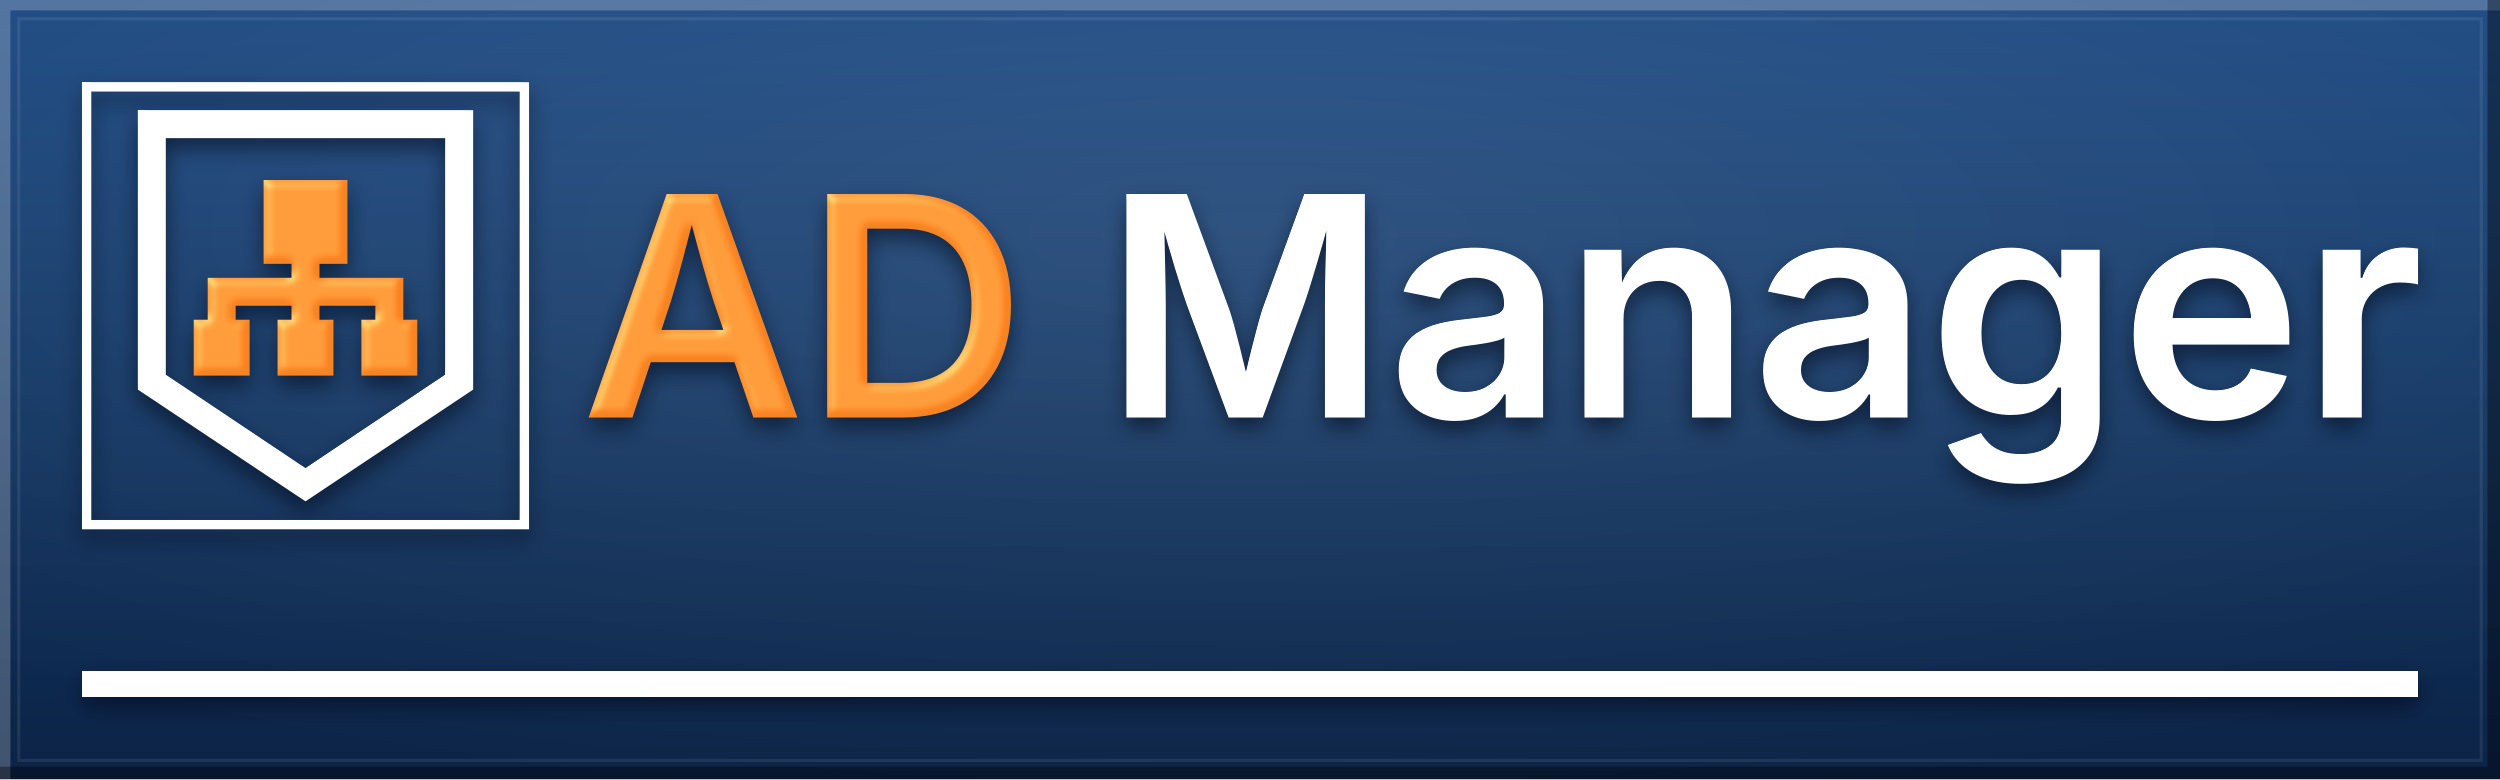
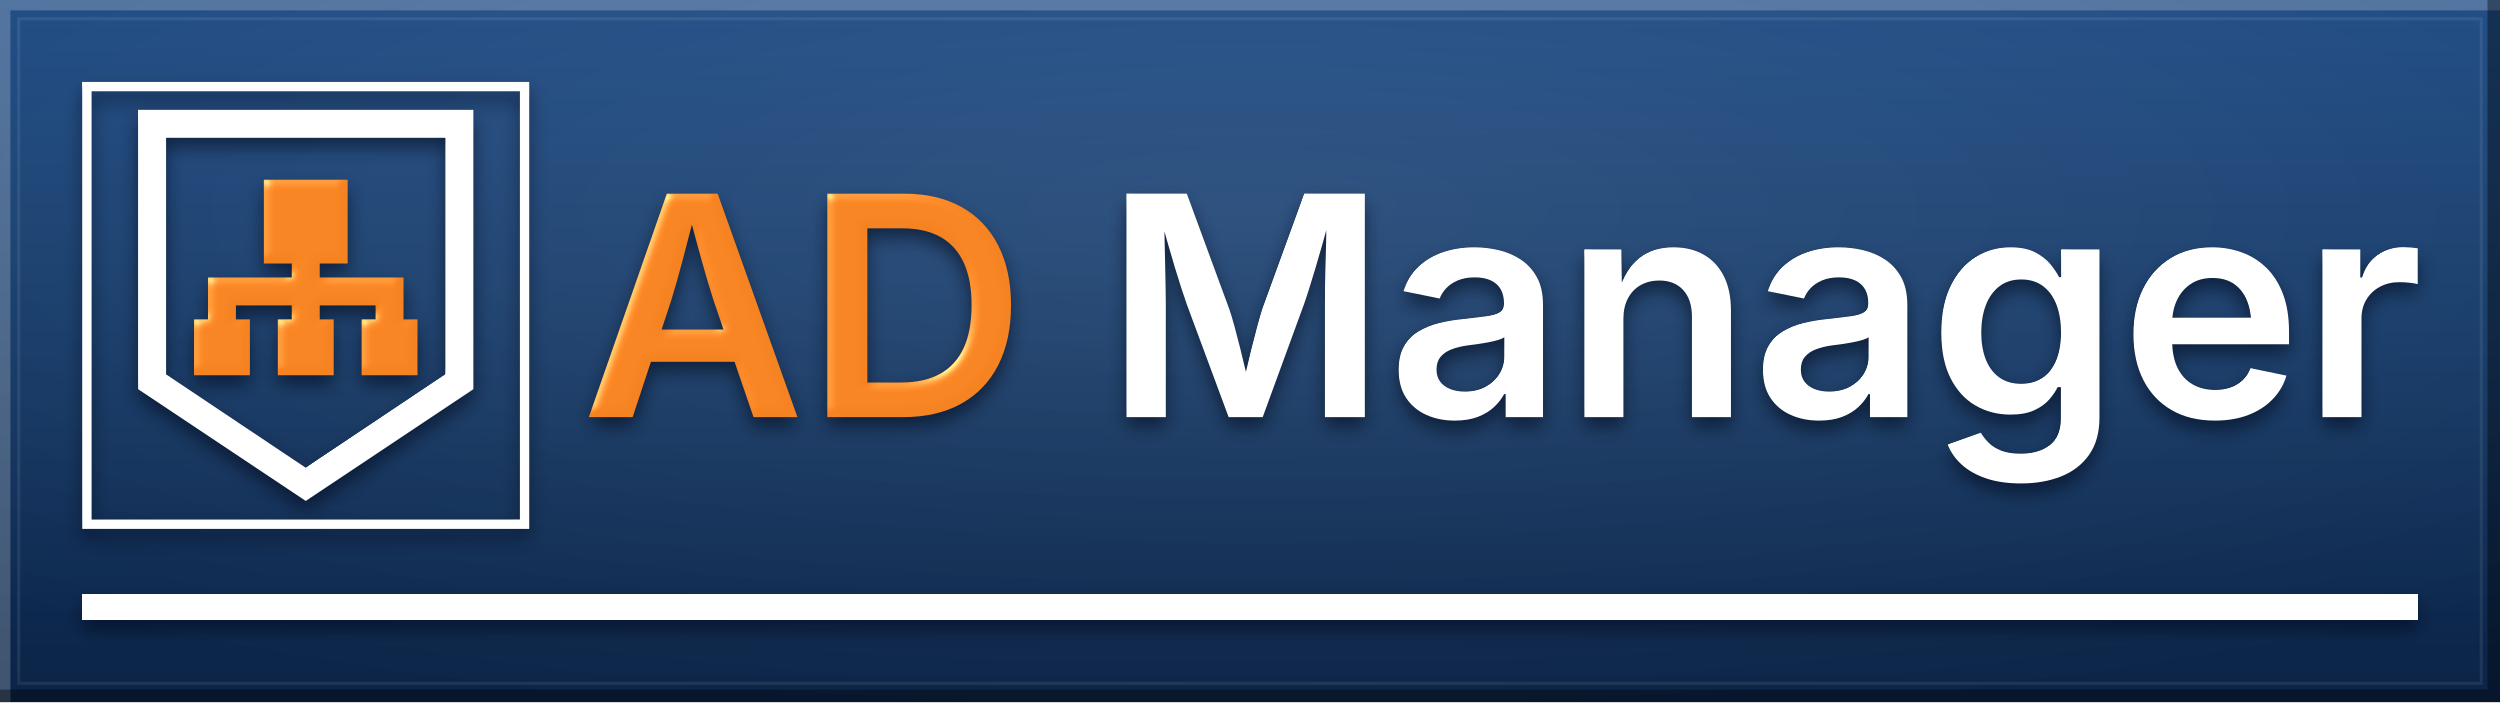
- <svg xmlns="http://www.w3.org/2000/svg" width="1200" height="374" viewBox="0 0 1200 374">
+ <svg xmlns="http://www.w3.org/2000/svg" width="1200" height="337" viewBox="0 0 1200 337">
  <defs>
    <linearGradient id="bg" x1="0" y1="0" x2="0" y2="1">
      <stop offset="0" stop-color="#1d4a83" />
      <stop offset="0.5" stop-color="#143865" />
      <stop offset="1" stop-color="#0b2346" />
    </linearGradient>
    <radialGradient id="glow" cx="0.5" cy="0.3" r="0.75">
      <stop offset="0" stop-color="#ffffff" stop-opacity="0.10" />
      <stop offset="1" stop-color="#ffffff" stop-opacity="0" />
    </radialGradient>
-     <filter id="relief" x="-5%" y="-10%" width="110%" height="125%" color-interpolation-filters="sRGB">
-       <feGaussianBlur in="SourceAlpha" stdDeviation="2.2" result="blur" />
-       <feSpecularLighting in="blur" surfaceScale="3" specularConstant="0.55" specularExponent="18" lighting-color="#ffffff" result="spec">
-         <feDistantLight azimuth="225" elevation="50" />
-       </feSpecularLighting>
-       <feComposite in="spec" in2="SourceAlpha" operator="in" result="specIn" />
-       <feComposite in="SourceGraphic" in2="specIn" operator="arithmetic" k1="0" k2="1" k3="0.55" k4="0" result="lit" />
-       <feOffset in="SourceAlpha" dx="0" dy="5" result="off" />
-       <feGaussianBlur in="off" stdDeviation="5" result="shadowBlur" />
-       <feColorMatrix in="shadowBlur" type="matrix" values="0 0 0 0 0  0 0 0 0 0.02  0 0 0 0 0.08  0 0 0 0.55 0" result="shadow" />
-       <feMerge>
-         <feMergeNode in="shadow" />
-         <feMergeNode in="lit" />
-       </feMerge>
-     </filter>
  </defs>
-   <rect width="1200" height="374" fill="url(#bg)" />
-   <rect width="1200" height="374" fill="url(#glow)" />
-   <path d="M0 0 H1200 V5 H5 V374 H0Z" fill="#ffffff" fill-opacity="0.22" />
-   <path d="M1200 374 H0 V368 H1194 V0 H1200Z" fill="#000000" fill-opacity="0.38" />
-   <rect x="9" y="9" width="1182" height="356" fill="none" stroke="#ffffff" stroke-opacity="0.08" stroke-width="1.5" />
-   <g filter="url(#relief)">
-     <svg width="1200" height="374" viewBox="-5.52 5.50 671.04 209.00">
+   <rect width="1200" height="337" fill="url(#bg)" />
+   <rect width="1200" height="337" fill="url(#glow)" />
+   <path d="M0 0 H1200 V5 H5 V337 H0Z" fill="#ffffff" fill-opacity="0.22" />
+   <path d="M1200 337 H0 V331 H1194 V0 H1200Z" fill="#000000" fill-opacity="0.38" />
+   <rect x="9" y="9" width="1182" height="319" fill="none" stroke="#ffffff" stroke-opacity="0.08" stroke-width="1.5" />
+   <svg width="1200" height="337" viewBox="-5.52 5.50 671.04 188.50">
+     <defs>
+       <filter id="relief" x="-5%" y="-10%" width="110%" height="130%" color-interpolation-filters="sRGB">
+         <feGaussianBlur in="SourceAlpha" stdDeviation="1.3" result="blur" />
+         <feSpecularLighting in="blur" surfaceScale="2.5" specularConstant="1.1" specularExponent="24" lighting-color="#ffffff" result="spec">
+           <feDistantLight azimuth="225" elevation="25" />
+         </feSpecularLighting>
+         <feComposite in="spec" in2="SourceAlpha" operator="in" result="specIn" />
+         <feComposite in="SourceGraphic" in2="specIn" operator="arithmetic" k1="0" k2="1" k3="0.6" k4="0" result="lit" />
+         <feOffset in="SourceAlpha" dx="0" dy="2.6" result="off" />
+         <feGaussianBlur in="off" stdDeviation="2.4" result="shadowBlur" />
+         <feColorMatrix in="shadowBlur" type="matrix" values="0 0 0 0 0  0 0 0 0 0.02  0 0 0 0 0.08  0 0 0 0.55 0" result="shadow" />
+         <feMerge>
+           <feMergeNode in="shadow" />
+           <feMergeNode in="lit" />
+         </feMerge>
+       </filter>
+     </defs>
+     <g filter="url(#relief)">
      <g id="mark" transform="translate(16.48322 27.5) scale(0.1171875)">
        <rect x="10.667" y="10.667" width="1002.667" height="1002.667" fill="none" stroke="#ffffff" stroke-width="21.333" />
        <path fill="#ffffff" fill-rule="evenodd" d="M128 64 L896 64 L896 704 L512 960 L128 704Z M192 128 L192 670 L512 884 L832 670 L832 128Z" />
        <path fill="#f58322" d="M416 224 L608 224 L608 416 L544 416 L544 448 L736 448 L736 544 L768 544 L768 672 L640 672 L640 544 L672 544 L672 512 L544 512 L544 544 L576 544 L576 672 L448 672 L448 544 L480 544 L480 512 L352 512 L352 544 L384 544 L384 672 L256 672 L256 544 L288 544 L288 448 L480 448 L480 416 L416 416Z" />
      </g>
      <g id="wordmark" transform="translate(150.4698 117.5) scale(0.04026846)">
        <path id="letter-0" fill="#f58322" d="M50 0 570 -1490H909L1441 0H1148L883 -774Q844 -894 802.0 -1045.5Q760 -1197 709 -1390H765Q715 -1195 674.5 -1042.5Q634 -890 598 -774L342 0ZM353 -369V-584H1138V-369Z" />
        <path id="letter-1" fill="#f58322" d="M2144 0H1767V-231H2131Q2287 -231 2391.5 -288.5Q2496 -346 2549.0 -460.5Q2602 -575 2602 -747Q2602 -917 2549.0 -1031.0Q2496 -1145 2393.5 -1202.0Q2291 -1259 2138 -1259H1759V-1490H2154Q2376 -1490 2535.0 -1401.0Q2694 -1312 2779.5 -1145.0Q2865 -978 2865 -747Q2865 -514 2779.5 -346.5Q2694 -179 2532.5 -89.5Q2371 0 2144 0ZM1907 -1490V0H1640V-1490Z" />
        <path id="letter-3" fill="#ffffff" d="M3635 0V-1490H4037L4320 -721Q4335 -678 4353.5 -610.5Q4372 -543 4391.5 -465.0Q4411 -387 4428.5 -312.5Q4446 -238 4458 -181H4404Q4416 -237 4433.5 -310.5Q4451 -384 4470.5 -462.5Q4490 -541 4508.5 -609.0Q4527 -677 4541 -721L4821 -1490H5224V0H4958V-752Q4958 -800 4959.0 -868.0Q4960 -936 4962.0 -1014.0Q4964 -1092 4966.0 -1171.5Q4968 -1251 4968 -1323H4987Q4967 -1244 4943.5 -1161.5Q4920 -1079 4897.0 -1001.5Q4874 -924 4853.5 -859.0Q4833 -794 4818 -752L4543 0H4316L4037 -752Q4022 -794 4001.5 -857.5Q3981 -921 3957.5 -998.0Q3934 -1075 3910.5 -1158.5Q3887 -1242 3864 -1323H3886Q3887 -1256 3889.0 -1177.5Q3891 -1099 3892.5 -1020.0Q3894 -941 3895.5 -871.5Q3897 -802 3897 -752V0Z" />
        <path id="letter-4" fill="#ffffff" d="M5824 23Q5718 23 5633.0 -15.5Q5548 -54 5499.0 -129.0Q5450 -204 5450 -314Q5450 -409 5485.5 -471.0Q5521 -533 5581.5 -570.0Q5642 -607 5718.0 -626.0Q5794 -645 5876 -653Q5973 -664 6034.0 -672.0Q6095 -680 6123.5 -698.0Q6152 -716 6152 -754V-759Q6152 -814 6130.0 -852.5Q6108 -891 6064.5 -911.5Q6021 -932 5957 -932Q5892 -932 5844.5 -912.0Q5797 -892 5767.0 -860.0Q5737 -828 5723 -791L5482 -840Q5515 -939 5584.0 -1003.5Q5653 -1068 5748.5 -1100.0Q5844 -1132 5956 -1132Q6035 -1132 6115.5 -1113.5Q6196 -1095 6263.0 -1051.0Q6330 -1007 6371.0 -933.0Q6412 -859 6412 -747V0H6163V-154H6153Q6128 -107 6084.5 -66.5Q6041 -26 5976.5 -1.5Q5912 23 5824 23ZM5891 -170Q5972 -170 6030.5 -202.0Q6089 -234 6121.5 -286.5Q6154 -339 6154 -401V-533Q6141 -523 6110.5 -514.0Q6080 -505 6042.5 -498.0Q6005 -491 5968.5 -486.0Q5932 -481 5907 -478Q5849 -470 5802.0 -452.0Q5755 -434 5728.5 -401.5Q5702 -369 5702 -317Q5702 -269 5726.5 -236.5Q5751 -204 5793.5 -187.0Q5836 -170 5891 -170Z" />
        <path id="letter-5" fill="#ffffff" d="M6948 -655V0H6688V-1118H6934L6938 -842H6917Q6964 -987 7055.0 -1059.5Q7146 -1132 7283 -1132Q7398 -1132 7484.0 -1083.0Q7570 -1034 7617.5 -940.0Q7665 -846 7665 -711V0H7405V-671Q7405 -783 7347.0 -847.0Q7289 -911 7187 -911Q7118 -911 7064.0 -881.0Q7010 -851 6979.0 -793.5Q6948 -736 6948 -655Z" />
        <path id="letter-6" fill="#ffffff" d="M8253 23Q8147 23 8062.0 -15.5Q7977 -54 7928.0 -129.0Q7879 -204 7879 -314Q7879 -409 7914.5 -471.0Q7950 -533 8010.5 -570.0Q8071 -607 8147.0 -626.0Q8223 -645 8305 -653Q8402 -664 8463.0 -672.0Q8524 -680 8552.5 -698.0Q8581 -716 8581 -754V-759Q8581 -814 8559.0 -852.5Q8537 -891 8493.5 -911.5Q8450 -932 8386 -932Q8321 -932 8273.5 -912.0Q8226 -892 8196.0 -860.0Q8166 -828 8152 -791L7911 -840Q7944 -939 8013.0 -1003.5Q8082 -1068 8177.5 -1100.0Q8273 -1132 8385 -1132Q8464 -1132 8544.5 -1113.5Q8625 -1095 8692.0 -1051.0Q8759 -1007 8800.0 -933.0Q8841 -859 8841 -747V0H8592V-154H8582Q8557 -107 8513.5 -66.5Q8470 -26 8405.5 -1.5Q8341 23 8253 23ZM8320 -170Q8401 -170 8459.5 -202.0Q8518 -234 8550.5 -286.5Q8583 -339 8583 -401V-533Q8570 -523 8539.5 -514.0Q8509 -505 8471.5 -498.0Q8434 -491 8397.5 -486.0Q8361 -481 8336 -478Q8278 -470 8231.0 -452.0Q8184 -434 8157.5 -401.5Q8131 -369 8131 -317Q8131 -269 8155.5 -236.5Q8180 -204 8222.5 -187.0Q8265 -170 8320 -170Z" />
        <path id="letter-7" fill="#ffffff" d="M9599 442Q9465 442 9365.5 408.0Q9266 374 9202.5 315.5Q9139 257 9111 183L9331 104Q9349 135 9380.5 168.0Q9412 201 9464.5 222.5Q9517 244 9598 244Q9719 244 9792.0 187.5Q9865 131 9865 11V-200H9843Q9824 -160 9787.0 -117.5Q9750 -75 9687.5 -46.0Q9625 -17 9528 -17Q9400 -17 9295.5 -77.5Q9191 -138 9129.5 -259.0Q9068 -380 9068 -562Q9068 -746 9130.0 -873.0Q9192 -1000 9296.5 -1066.0Q9401 -1132 9530 -1132Q9629 -1132 9693.0 -1099.0Q9757 -1066 9795.0 -1019.5Q9833 -973 9853 -933H9867V-1118H10122V3Q10122 152 10054.0 249.5Q9986 347 9868.0 394.5Q9750 442 9599 442ZM9601 -222Q9686 -222 9745.0 -262.5Q9804 -303 9835.0 -380.0Q9866 -457 9866 -564Q9866 -670 9835.5 -749.5Q9805 -829 9746.0 -873.5Q9687 -918 9601 -918Q9513 -918 9453.5 -871.5Q9394 -825 9364.0 -745.5Q9334 -666 9334 -564Q9334 -461 9364.5 -384.0Q9395 -307 9454.5 -264.5Q9514 -222 9601 -222Z" />
        <path id="letter-8" fill="#ffffff" d="M10892 23Q10723 23 10601.5 -48.0Q10480 -119 10414.5 -248.0Q10349 -377 10349 -552Q10349 -725 10413.5 -855.0Q10478 -985 10596.5 -1058.5Q10715 -1132 10875 -1132Q10977 -1132 11069.5 -1099.0Q11162 -1066 11233.5 -997.0Q11305 -928 11345.5 -821.5Q11386 -715 11386 -568V-486H10472V-663H11257L11135 -611Q11135 -705 11106.0 -776.5Q11077 -848 11019.5 -888.0Q10962 -928 10876 -928Q10790 -928 10730.0 -887.5Q10670 -847 10638.5 -779.5Q10607 -712 10607 -629V-507Q10607 -401 10643.0 -328.0Q10679 -255 10744.0 -218.0Q10809 -181 10895 -181Q10952 -181 10998.5 -197.5Q11045 -214 11079.0 -246.5Q11113 -279 11130 -326L11369 -277Q11342 -187 11277.0 -119.5Q11212 -52 11114.5 -14.5Q11017 23 10892 23Z" />
        <path id="letter-9" fill="#ffffff" d="M11609 0V-1118H11861V-931H11873Q11903 -1028 11978.0 -1080.5Q12053 -1133 12149 -1133Q12171 -1133 12198.0 -1131.0Q12225 -1129 12244 -1126V-887Q12228 -892 12192.0 -896.0Q12156 -900 12121 -900Q12049 -900 11991.5 -869.0Q11934 -838 11901.5 -783.5Q11869 -729 11869 -658V0Z" />
      </g>
-       <rect id="underline" x="16.483" y="185.5" width="627.034" height="7" fill="#ffffff" shape-rendering="crispEdges" />
-     </svg>
-   </g>
+       <rect id="underline" x="16.483" y="165" width="627.034" height="7" fill="#ffffff" shape-rendering="crispEdges" />
+     </g>
+   </svg>
</svg>
